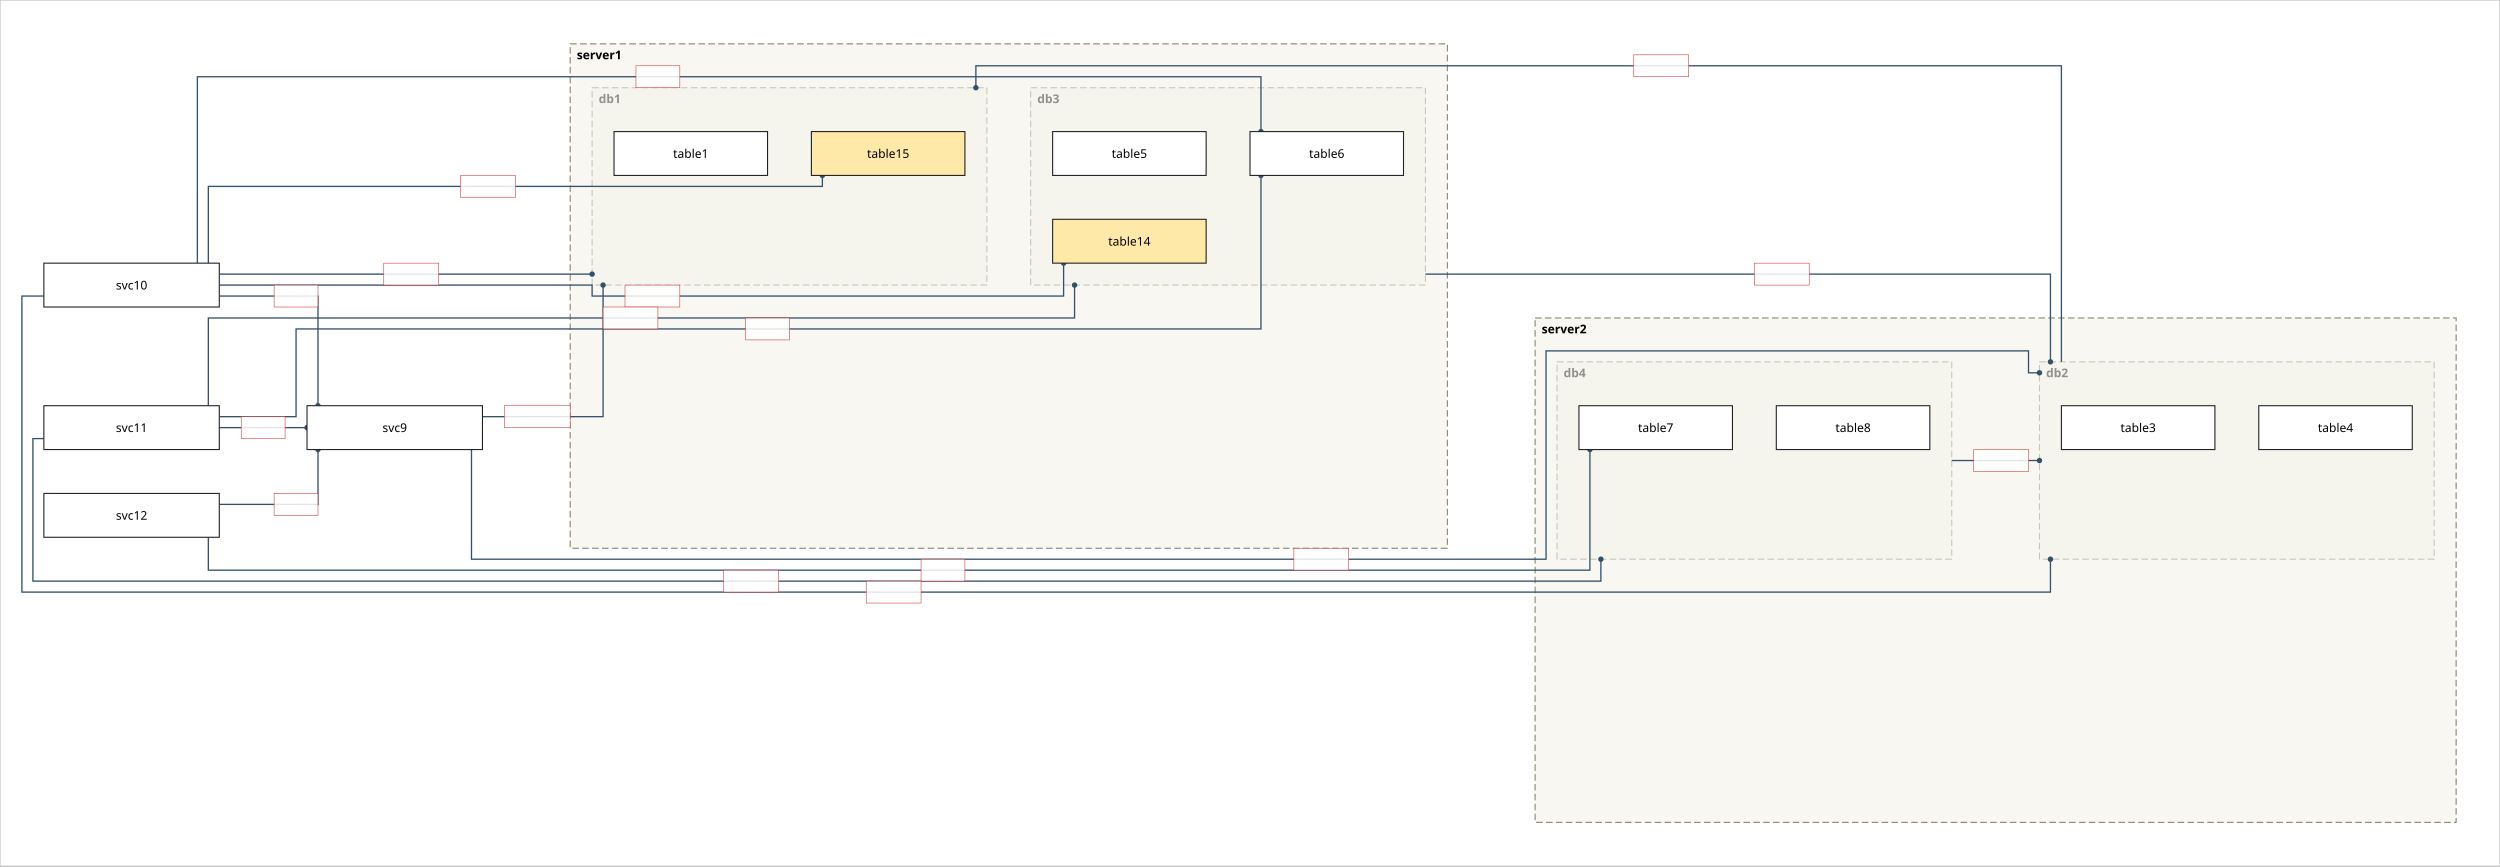
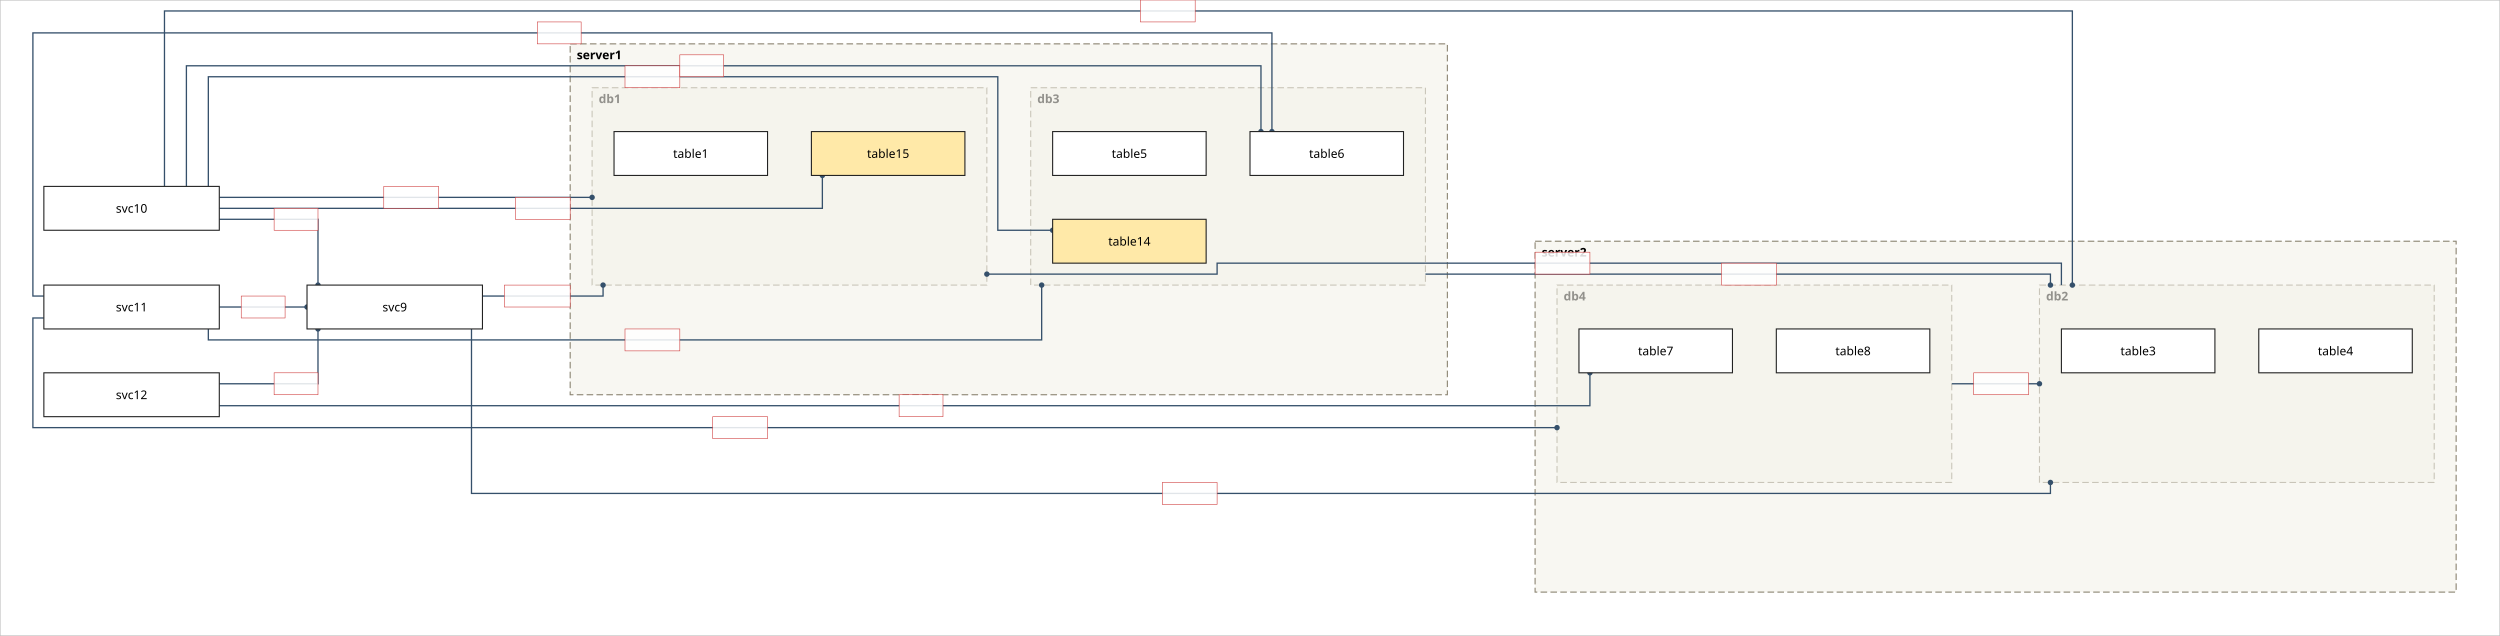
- <svg xmlns="http://www.w3.org/2000/svg" width="2280" height="790" viewBox="0 0 2280 790" font-family="sans-serif" font-size="11">
+ <svg xmlns="http://www.w3.org/2000/svg" width="2280" height="580" viewBox="0 0 2280 580" font-family="sans-serif" font-size="11">
  <rect width="100%" height="100%" fill="#fff" stroke="#bbb" />
  <rect x="540" y="80" width="360" height="180" fill="#f3f1ea" fill-opacity="0.6" stroke="#8a8370" stroke-dasharray="6 3" />
  <text x="546" y="94" font-weight="bold">db1</text>
-   <rect x="1860" y="330" width="360" height="180" fill="#f3f1ea" fill-opacity="0.6" stroke="#8a8370" stroke-dasharray="6 3" />
-   <text x="1866" y="344" font-weight="bold">db2</text>
+   <rect x="1860" y="260" width="360" height="180" fill="#f3f1ea" fill-opacity="0.6" stroke="#8a8370" stroke-dasharray="6 3" />
+   <text x="1866" y="274" font-weight="bold">db2</text>
  <rect x="940" y="80" width="360" height="180" fill="#f3f1ea" fill-opacity="0.6" stroke="#8a8370" stroke-dasharray="6 3" />
  <text x="946" y="94" font-weight="bold">db3</text>
-   <rect x="1420" y="330" width="360" height="180" fill="#f3f1ea" fill-opacity="0.6" stroke="#8a8370" stroke-dasharray="6 3" />
-   <text x="1426" y="344" font-weight="bold">db4</text>
-   <rect x="520" y="40" width="800" height="460" fill="#f3f1ea" fill-opacity="0.6" stroke="#8a8370" stroke-dasharray="6 3" />
+   <rect x="1420" y="260" width="360" height="180" fill="#f3f1ea" fill-opacity="0.6" stroke="#8a8370" stroke-dasharray="6 3" />
+   <text x="1426" y="274" font-weight="bold">db4</text>
+   <rect x="520" y="40" width="800" height="320" fill="#f3f1ea" fill-opacity="0.6" stroke="#8a8370" stroke-dasharray="6 3" />
  <text x="526" y="54" font-weight="bold">server1</text>
-   <rect x="1400" y="290" width="840" height="460" fill="#f3f1ea" fill-opacity="0.6" stroke="#8a8370" stroke-dasharray="6 3" />
-   <text x="1406" y="304" font-weight="bold">server2</text>
-   <polyline points="1880,330 1880,60 890,60 890,80" fill="none" stroke="#35506b" stroke-width="1.2" />
-   <circle cx="890" cy="80" r="2.5" fill="#35506b" />
-   <polyline points="1300,250 1870,250 1870,330" fill="none" stroke="#35506b" stroke-width="1.2" />
-   <circle cx="1870" cy="330" r="2.5" fill="#35506b" />
-   <polyline points="1780,420 1860,420" fill="none" stroke="#35506b" stroke-width="1.2" />
-   <circle cx="1860" cy="420" r="2.5" fill="#35506b" />
-   <polyline points="200,250 540,250" fill="none" stroke="#35506b" stroke-width="1.2" />
-   <circle cx="540" cy="250" r="2.5" fill="#35506b" />
-   <polyline points="190,240 190,170 750,170 750,160" fill="none" stroke="#35506b" stroke-width="1.2" />
+   <rect x="1400" y="220" width="840" height="320" fill="#f3f1ea" fill-opacity="0.6" stroke="#8a8370" stroke-dasharray="6 3" />
+   <text x="1406" y="234" font-weight="bold">server2</text>
+   <polyline points="1880,260 1880,240 1110,240 1110,250 900,250" fill="none" stroke="#35506b" stroke-width="1.2" />
+   <circle cx="900" cy="250" r="2.5" fill="#35506b" />
+   <polyline points="1300,250 1870,250 1870,260" fill="none" stroke="#35506b" stroke-width="1.2" />
+   <circle cx="1870" cy="260" r="2.5" fill="#35506b" />
+   <polyline points="1780,350 1860,350" fill="none" stroke="#35506b" stroke-width="1.2" />
+   <circle cx="1860" cy="350" r="2.5" fill="#35506b" />
+   <polyline points="200,180 540,180" fill="none" stroke="#35506b" stroke-width="1.2" />
+   <circle cx="540" cy="180" r="2.5" fill="#35506b" />
+   <polyline points="200,190 750,190 750,160" fill="none" stroke="#35506b" stroke-width="1.2" />
  <circle cx="750" cy="160" r="2.5" fill="#35506b" />
-   <polyline points="40,270 20,270 20,540 1870,540 1870,510" fill="none" stroke="#35506b" stroke-width="1.2" />
-   <circle cx="1870" cy="510" r="2.5" fill="#35506b" />
-   <polyline points="200,260 540,260 540,270 970,270 970,240" fill="none" stroke="#35506b" stroke-width="1.2" />
-   <circle cx="970" cy="240" r="2.5" fill="#35506b" />
-   <polyline points="180,240 180,70 1150,70 1150,120" fill="none" stroke="#35506b" stroke-width="1.2" />
+   <polyline points="150,170 150,10 1890,10 1890,260" fill="none" stroke="#35506b" stroke-width="1.2" />
+   <circle cx="1890" cy="260" r="2.5" fill="#35506b" />
+   <polyline points="190,170 190,70 910,70 910,210 960,210" fill="none" stroke="#35506b" stroke-width="1.2" />
+   <circle cx="960" cy="210" r="2.5" fill="#35506b" />
+   <polyline points="170,170 170,60 1150,60 1150,120" fill="none" stroke="#35506b" stroke-width="1.2" />
  <circle cx="1150" cy="120" r="2.5" fill="#35506b" />
-   <polyline points="200,270 290,270 290,370" fill="none" stroke="#35506b" stroke-width="1.2" />
-   <circle cx="290" cy="370" r="2.5" fill="#35506b" />
-   <polyline points="190,370 190,290 980,290 980,260" fill="none" stroke="#35506b" stroke-width="1.2" />
-   <circle cx="980" cy="260" r="2.5" fill="#35506b" />
-   <polyline points="200,380 270,380 270,300 1150,300 1150,160" fill="none" stroke="#35506b" stroke-width="1.2" />
-   <circle cx="1150" cy="160" r="2.5" fill="#35506b" />
-   <polyline points="40,400 30,400 30,530 1460,530 1460,510" fill="none" stroke="#35506b" stroke-width="1.2" />
-   <circle cx="1460" cy="510" r="2.5" fill="#35506b" />
-   <polyline points="200,390 280,390" fill="none" stroke="#35506b" stroke-width="1.2" />
-   <circle cx="280" cy="390" r="2.5" fill="#35506b" />
-   <polyline points="190,490 190,520 1450,520 1450,410" fill="none" stroke="#35506b" stroke-width="1.2" />
-   <circle cx="1450" cy="410" r="2.5" fill="#35506b" />
-   <polyline points="200,460 290,460 290,410" fill="none" stroke="#35506b" stroke-width="1.2" />
-   <circle cx="290" cy="410" r="2.5" fill="#35506b" />
-   <polyline points="440,380 550,380 550,260" fill="none" stroke="#35506b" stroke-width="1.2" />
+   <polyline points="200,200 290,200 290,260" fill="none" stroke="#35506b" stroke-width="1.2" />
+   <circle cx="290" cy="260" r="2.5" fill="#35506b" />
+   <polyline points="190,300 190,310 950,310 950,260" fill="none" stroke="#35506b" stroke-width="1.2" />
+   <circle cx="950" cy="260" r="2.5" fill="#35506b" />
+   <polyline points="40,270 30,270 30,30 1160,30 1160,120" fill="none" stroke="#35506b" stroke-width="1.2" />
+   <circle cx="1160" cy="120" r="2.5" fill="#35506b" />
+   <polyline points="40,290 30,290 30,390 1420,390" fill="none" stroke="#35506b" stroke-width="1.2" />
+   <circle cx="1420" cy="390" r="2.5" fill="#35506b" />
+   <polyline points="200,280 280,280" fill="none" stroke="#35506b" stroke-width="1.2" />
+   <circle cx="280" cy="280" r="2.5" fill="#35506b" />
+   <polyline points="200,370 1450,370 1450,340" fill="none" stroke="#35506b" stroke-width="1.2" />
+   <circle cx="1450" cy="340" r="2.5" fill="#35506b" />
+   <polyline points="200,350 290,350 290,300" fill="none" stroke="#35506b" stroke-width="1.2" />
+   <circle cx="290" cy="300" r="2.5" fill="#35506b" />
+   <polyline points="440,270 550,270 550,260" fill="none" stroke="#35506b" stroke-width="1.2" />
  <circle cx="550" cy="260" r="2.5" fill="#35506b" />
-   <polyline points="430,410 430,510 1410,510 1410,320 1850,320 1850,340 1860,340" fill="none" stroke="#35506b" stroke-width="1.2" />
-   <circle cx="1860" cy="340" r="2.5" fill="#35506b" />
+   <polyline points="430,300 430,450 1870,450 1870,440" fill="none" stroke="#35506b" stroke-width="1.2" />
+   <circle cx="1870" cy="440" r="2.5" fill="#35506b" />
  <rect x="560" y="120" width="140" height="40" fill="#fff" stroke="#222" />
  <text x="630" y="144" text-anchor="middle">table1</text>
  <rect x="740" y="120" width="140" height="40" fill="#ffe9a8" stroke="#222" />
  <text x="810" y="144" text-anchor="middle">table15</text>
-   <rect x="1880" y="370" width="140" height="40" fill="#fff" stroke="#222" />
-   <text x="1950" y="394" text-anchor="middle">table3</text>
-   <rect x="2060" y="370" width="140" height="40" fill="#fff" stroke="#222" />
-   <text x="2130" y="394" text-anchor="middle">table4</text>
+   <rect x="1880" y="300" width="140" height="40" fill="#fff" stroke="#222" />
+   <text x="1950" y="324" text-anchor="middle">table3</text>
+   <rect x="2060" y="300" width="140" height="40" fill="#fff" stroke="#222" />
+   <text x="2130" y="324" text-anchor="middle">table4</text>
  <rect x="960" y="200" width="140" height="40" fill="#ffe9a8" stroke="#222" />
  <text x="1030" y="224" text-anchor="middle">table14</text>
  <rect x="960" y="120" width="140" height="40" fill="#fff" stroke="#222" />
  <text x="1030" y="144" text-anchor="middle">table5</text>
  <rect x="1140" y="120" width="140" height="40" fill="#fff" stroke="#222" />
  <text x="1210" y="144" text-anchor="middle">table6</text>
-   <rect x="1440" y="370" width="140" height="40" fill="#fff" stroke="#222" />
-   <text x="1510" y="394" text-anchor="middle">table7</text>
-   <rect x="1620" y="370" width="140" height="40" fill="#fff" stroke="#222" />
-   <text x="1690" y="394" text-anchor="middle">table8</text>
-   <rect x="40" y="240" width="160" height="40" fill="#fff" stroke="#222" />
-   <text x="120" y="264" text-anchor="middle">svc10</text>
-   <rect x="40" y="370" width="160" height="40" fill="#fff" stroke="#222" />
-   <text x="120" y="394" text-anchor="middle">svc11</text>
-   <rect x="40" y="450" width="160" height="40" fill="#fff" stroke="#222" />
-   <text x="120" y="474" text-anchor="middle">svc12</text>
-   <rect x="280" y="370" width="160" height="40" fill="#fff" stroke="#222" />
-   <text x="360" y="394" text-anchor="middle">svc9</text>
-   <rect x="1490" y="50" width="50" height="20" fill="#fff" fill-opacity="0.85" stroke="#c33" stroke-width="0.5" />
-   <rect x="1600" y="240" width="50" height="20" fill="#fff" fill-opacity="0.85" stroke="#c33" stroke-width="0.5" />
-   <rect x="1800" y="410" width="50" height="20" fill="#fff" fill-opacity="0.85" stroke="#c33" stroke-width="0.5" />
-   <rect x="350" y="240" width="50" height="20" fill="#fff" fill-opacity="0.85" stroke="#c33" stroke-width="0.5" />
-   <rect x="420" y="160" width="50" height="20" fill="#fff" fill-opacity="0.85" stroke="#c33" stroke-width="0.5" />
-   <rect x="790" y="530" width="50" height="20" fill="#fff" fill-opacity="0.85" stroke="#c33" stroke-width="0.5" />
-   <rect x="570" y="260" width="50" height="20" fill="#fff" fill-opacity="0.85" stroke="#c33" stroke-width="0.5" />
-   <rect x="580" y="60" width="40" height="20" fill="#fff" fill-opacity="0.85" stroke="#c33" stroke-width="0.5" />
-   <rect x="250" y="260" width="40" height="20" fill="#fff" fill-opacity="0.85" stroke="#c33" stroke-width="0.5" />
-   <rect x="550" y="280" width="50" height="20" fill="#fff" fill-opacity="0.85" stroke="#c33" stroke-width="0.5" />
-   <rect x="680" y="290" width="40" height="20" fill="#fff" fill-opacity="0.85" stroke="#c33" stroke-width="0.5" />
-   <rect x="660" y="520" width="50" height="20" fill="#fff" fill-opacity="0.85" stroke="#c33" stroke-width="0.5" />
-   <rect x="220" y="380" width="40" height="20" fill="#fff" fill-opacity="0.85" stroke="#c33" stroke-width="0.5" />
-   <rect x="840" y="510" width="40" height="20" fill="#fff" fill-opacity="0.85" stroke="#c33" stroke-width="0.5" />
-   <rect x="250" y="450" width="40" height="20" fill="#fff" fill-opacity="0.85" stroke="#c33" stroke-width="0.5" />
-   <rect x="460" y="370" width="60" height="20" fill="#fff" fill-opacity="0.85" stroke="#c33" stroke-width="0.5" />
-   <rect x="1180" y="500" width="50" height="20" fill="#fff" fill-opacity="0.85" stroke="#c33" stroke-width="0.5" />
+   <rect x="1440" y="300" width="140" height="40" fill="#fff" stroke="#222" />
+   <text x="1510" y="324" text-anchor="middle">table7</text>
+   <rect x="1620" y="300" width="140" height="40" fill="#fff" stroke="#222" />
+   <text x="1690" y="324" text-anchor="middle">table8</text>
+   <rect x="40" y="170" width="160" height="40" fill="#fff" stroke="#222" />
+   <text x="120" y="194" text-anchor="middle">svc10</text>
+   <rect x="40" y="260" width="160" height="40" fill="#fff" stroke="#222" />
+   <text x="120" y="284" text-anchor="middle">svc11</text>
+   <rect x="40" y="340" width="160" height="40" fill="#fff" stroke="#222" />
+   <text x="120" y="364" text-anchor="middle">svc12</text>
+   <rect x="280" y="260" width="160" height="40" fill="#fff" stroke="#222" />
+   <text x="360" y="284" text-anchor="middle">svc9</text>
+   <rect x="1400" y="230" width="50" height="20" fill="#fff" fill-opacity="0.85" stroke="#c33" stroke-width="0.5" />
+   <rect x="1570" y="240" width="50" height="20" fill="#fff" fill-opacity="0.85" stroke="#c33" stroke-width="0.5" />
+   <rect x="1800" y="340" width="50" height="20" fill="#fff" fill-opacity="0.85" stroke="#c33" stroke-width="0.5" />
+   <rect x="350" y="170" width="50" height="20" fill="#fff" fill-opacity="0.85" stroke="#c33" stroke-width="0.5" />
+   <rect x="470" y="180" width="50" height="20" fill="#fff" fill-opacity="0.85" stroke="#c33" stroke-width="0.5" />
+   <rect x="1040" y="0" width="50" height="20" fill="#fff" fill-opacity="0.85" stroke="#c33" stroke-width="0.5" />
+   <rect x="570" y="60" width="50" height="20" fill="#fff" fill-opacity="0.85" stroke="#c33" stroke-width="0.5" />
+   <rect x="620" y="50" width="40" height="20" fill="#fff" fill-opacity="0.85" stroke="#c33" stroke-width="0.5" />
+   <rect x="250" y="190" width="40" height="20" fill="#fff" fill-opacity="0.85" stroke="#c33" stroke-width="0.5" />
+   <rect x="570" y="300" width="50" height="20" fill="#fff" fill-opacity="0.85" stroke="#c33" stroke-width="0.5" />
+   <rect x="490" y="20" width="40" height="20" fill="#fff" fill-opacity="0.85" stroke="#c33" stroke-width="0.5" />
+   <rect x="650" y="380" width="50" height="20" fill="#fff" fill-opacity="0.85" stroke="#c33" stroke-width="0.5" />
+   <rect x="220" y="270" width="40" height="20" fill="#fff" fill-opacity="0.85" stroke="#c33" stroke-width="0.5" />
+   <rect x="820" y="360" width="40" height="20" fill="#fff" fill-opacity="0.85" stroke="#c33" stroke-width="0.5" />
+   <rect x="250" y="340" width="40" height="20" fill="#fff" fill-opacity="0.85" stroke="#c33" stroke-width="0.5" />
+   <rect x="460" y="260" width="60" height="20" fill="#fff" fill-opacity="0.85" stroke="#c33" stroke-width="0.5" />
+   <rect x="1060" y="440" width="50" height="20" fill="#fff" fill-opacity="0.85" stroke="#c33" stroke-width="0.5" />
</svg>
